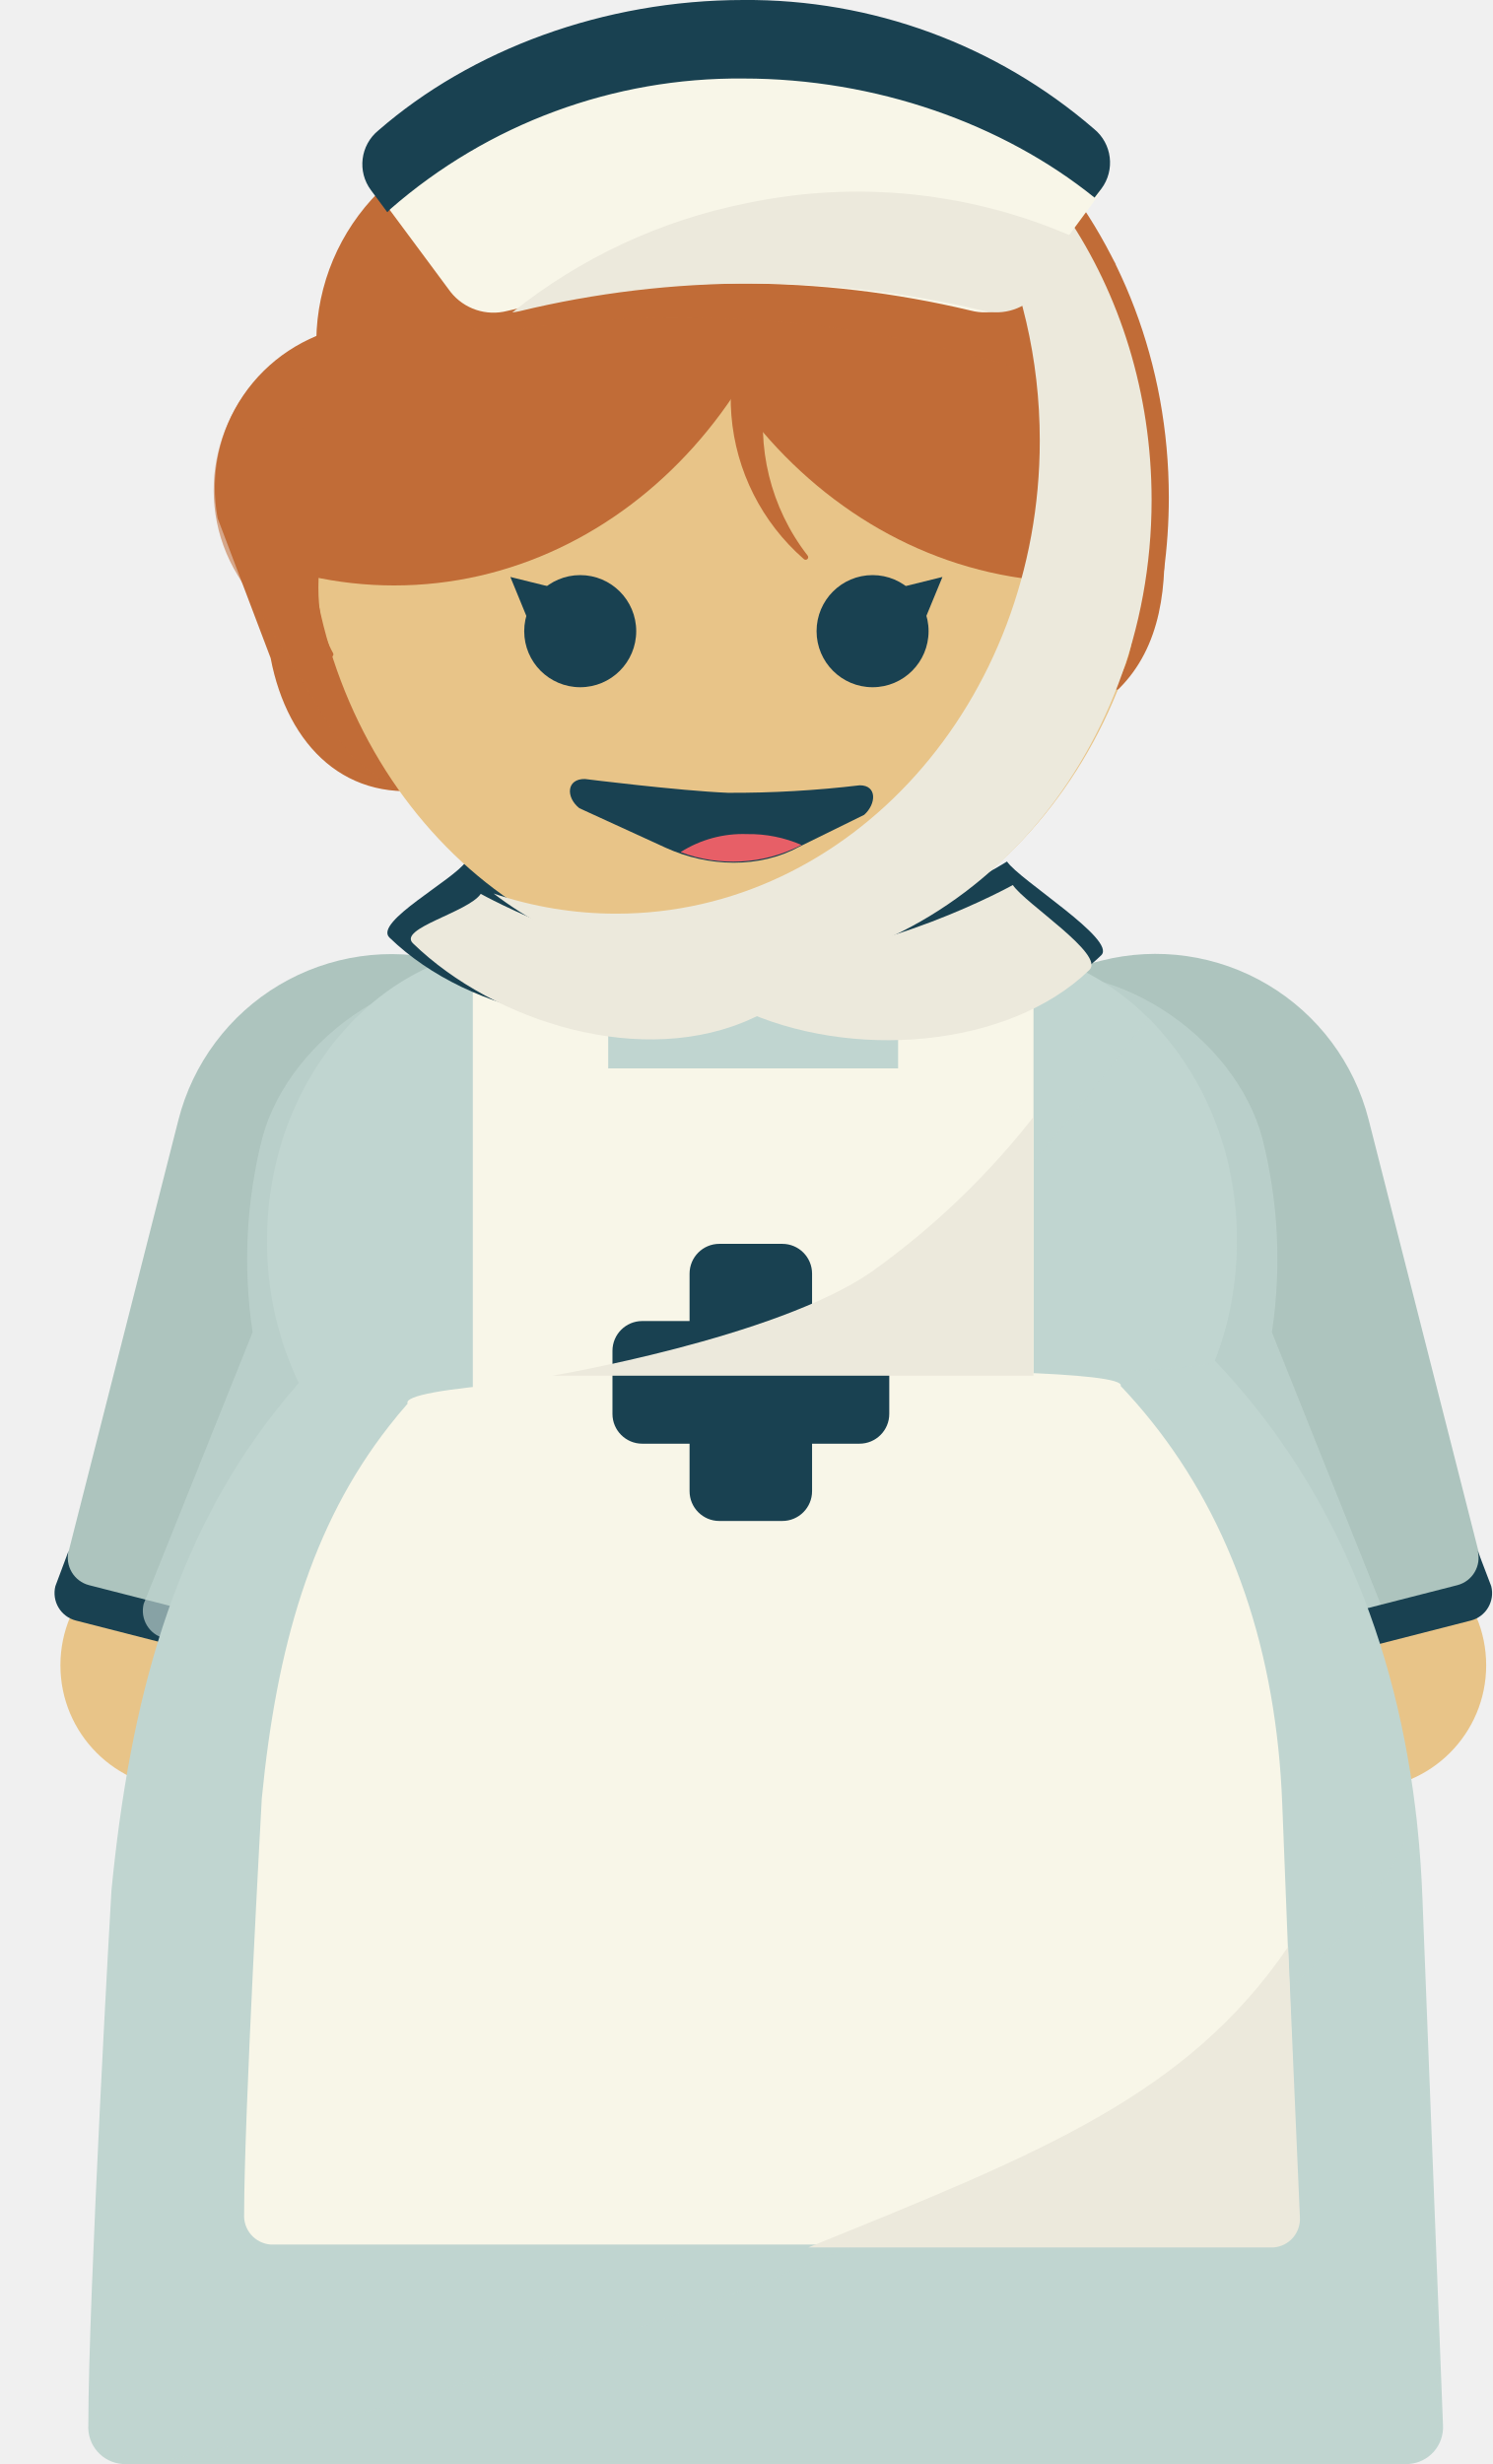
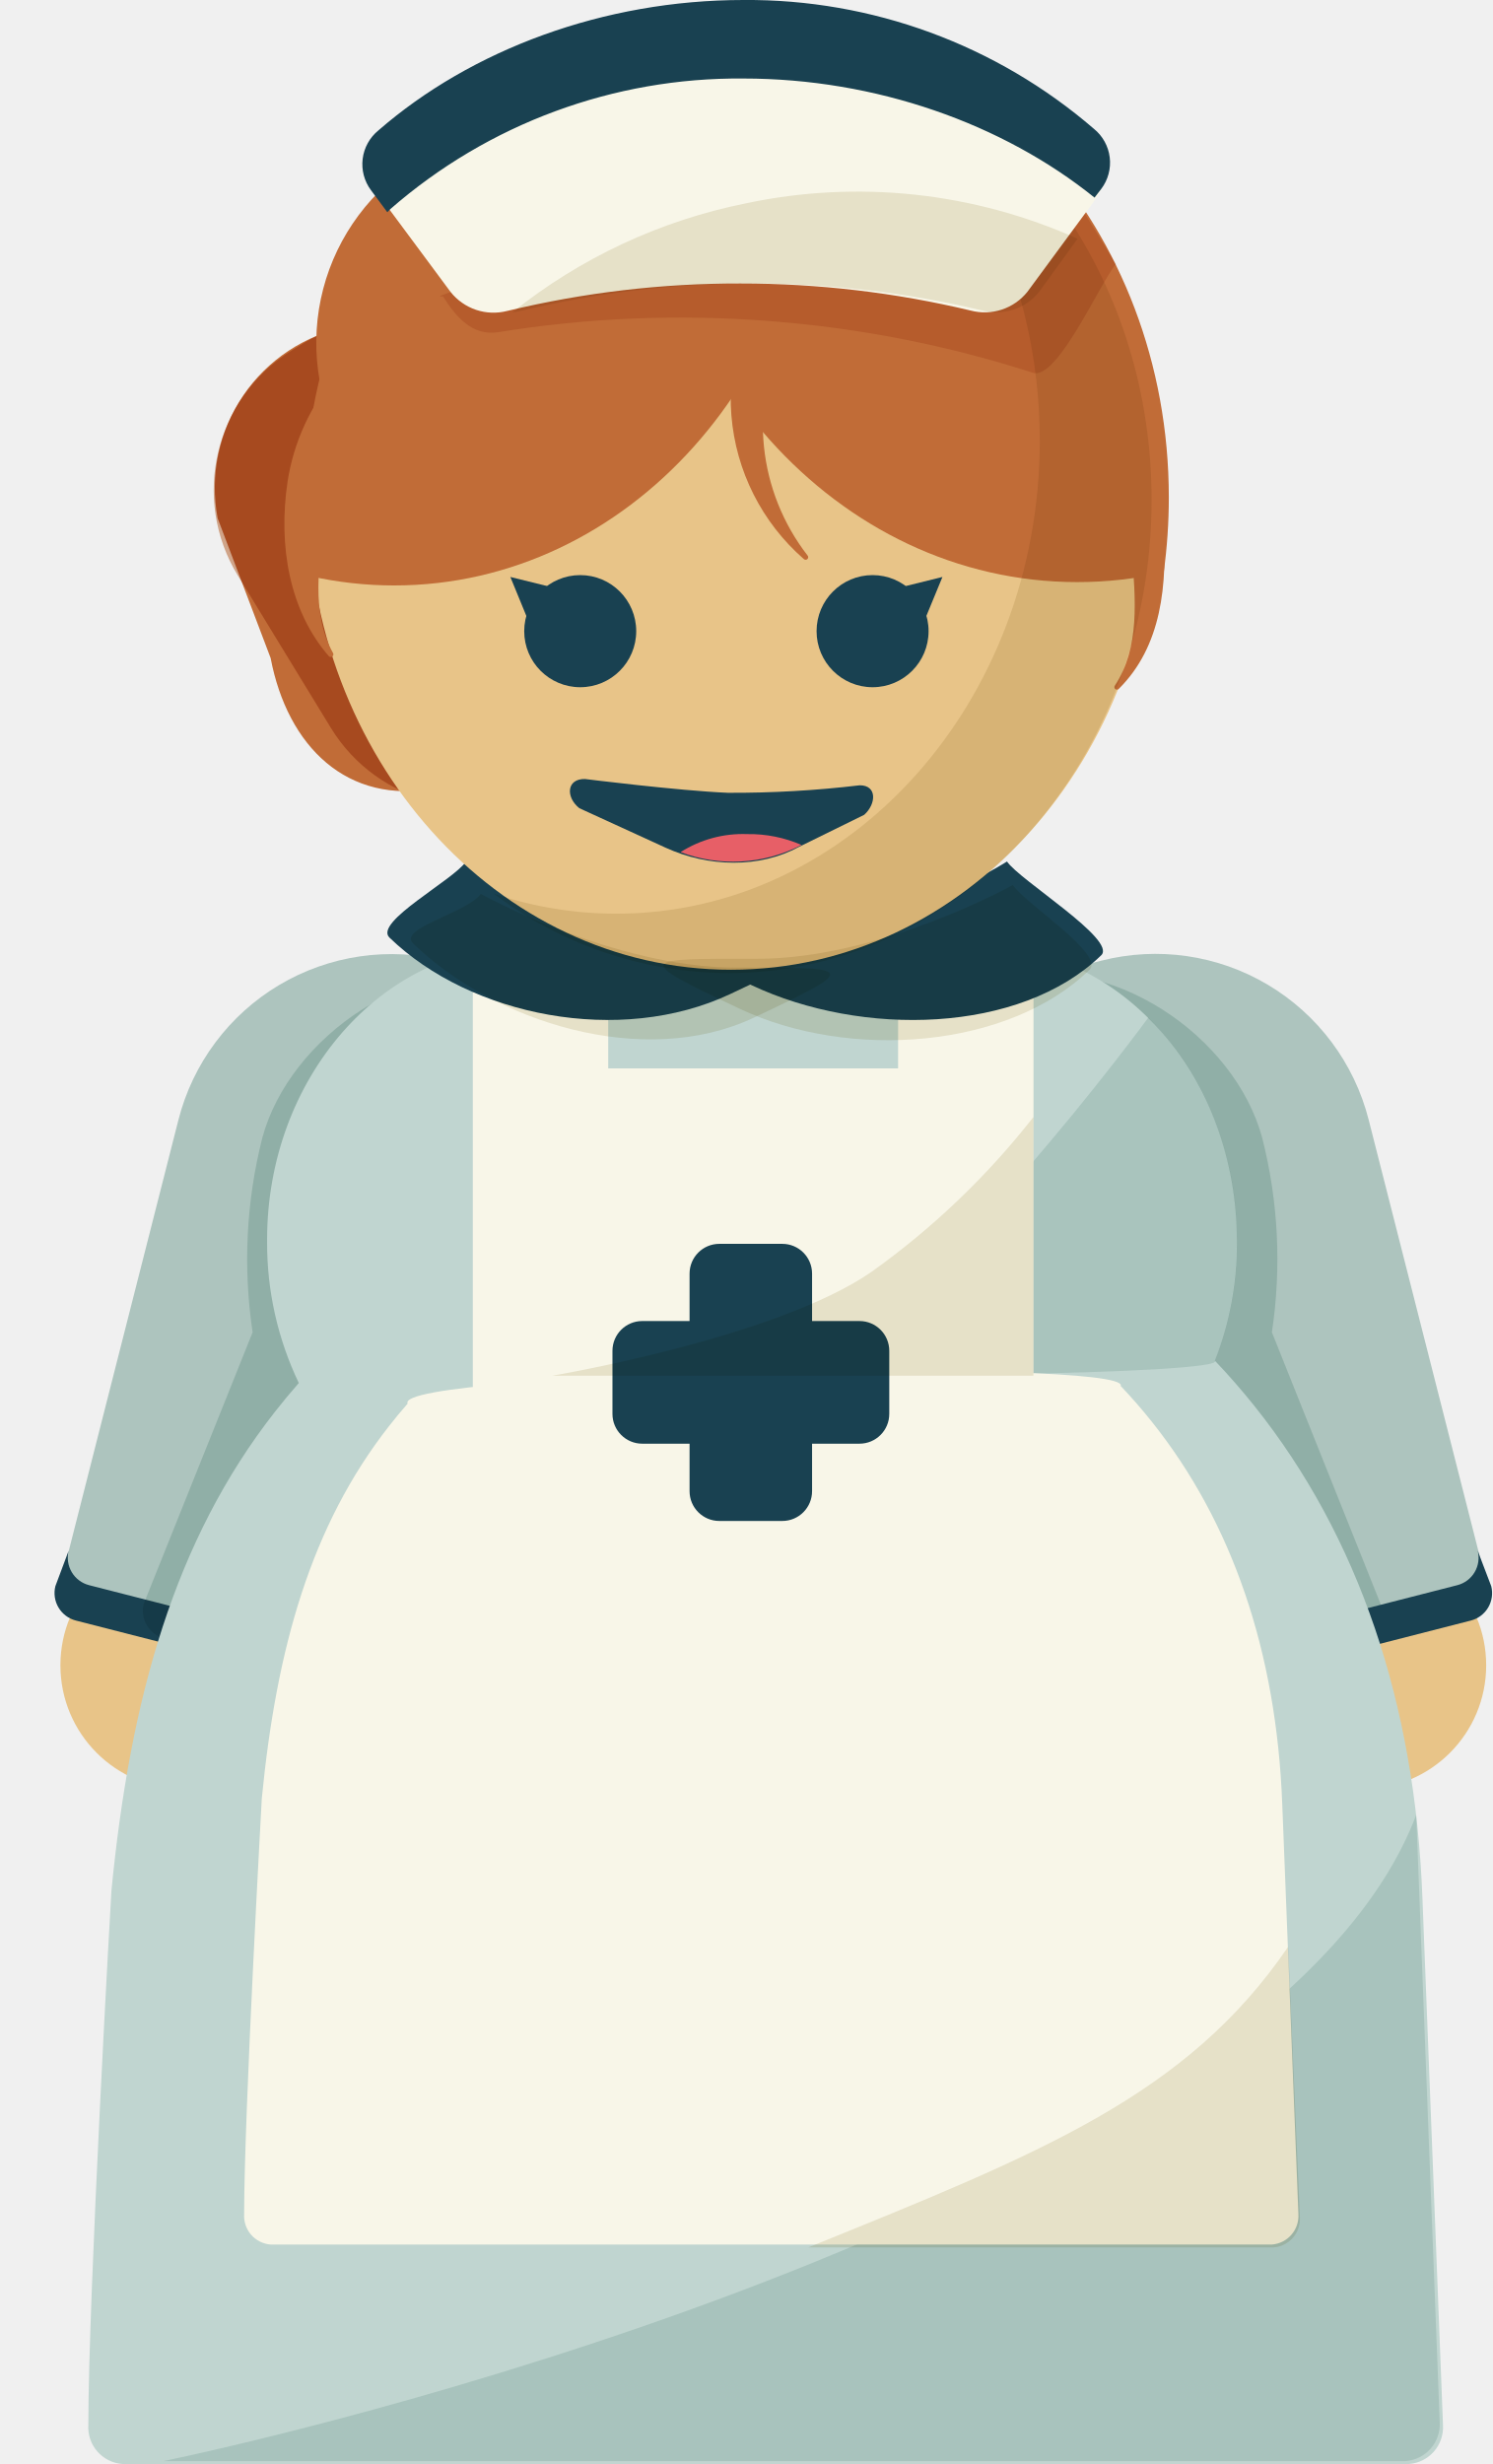
<svg xmlns="http://www.w3.org/2000/svg" width="387" height="639" viewBox="0 0 387 639" fill="none">
  <g clip-path="url(#clip0)">
-     <path d="M47.742 463.967c17.713 0 32.072-14.374 32.072-32.104 0-17.73-14.359-32.104-32.072-32.104s-32.073 14.374-32.073 32.104c0 17.73 14.36 32.104 32.073 32.104z" fill="#E8C488" />
-     <path d="M115.634 249.197l17.76 4.528a57.045 57.045 0 0 1 34.849 26.201 57.149 57.149 0 0 1 6.194 43.185L143.67 444.019a7.31 7.31 0 0 1-8.885 5.283L20.787 420.237a7.31 7.31 0 0 1-4.479-3.353 7.32 7.32 0 0 1-.799-5.541l30.767-120.908a57.126 57.126 0 0 1 9.596-20.102 57.017 57.017 0 0 1 37.536-22.318 56.98 56.98 0 0 1 22.226 1.182z" fill="#ADC4BE" />
-     <path d="M14.364 411.339a7.367 7.367 0 0 0 .809 5.552 7.353 7.353 0 0 0 4.483 3.368l114.017 29.192a7.345 7.345 0 0 0 5.532-.82 7.36 7.36 0 0 0 3.357-4.477l1.489-5.802a7.352 7.352 0 0 1-6.873 1.926L23.092 411.087a7.353 7.353 0 0 1-4.483-3.368 7.367 7.367 0 0 1-.809-5.552" fill="#194151" />
-     <path d="M353.393 463.967c17.713 0 32.072-14.374 32.072-32.104 0-17.73-14.359-32.104-32.072-32.104s-32.073 14.374-32.073 32.104c0 17.73 14.36 32.104 32.073 32.104z" fill="#E8C488" />
-     <path d="M380.347 420.259l-114.019 29.07a7.3 7.3 0 0 1-5.536-.8 7.315 7.315 0 0 1-3.35-4.483l-30.778-120.953a57.147 57.147 0 0 1 6.235-43.253 57.048 57.048 0 0 1 34.964-26.172l17.76-4.528a56.997 56.997 0 0 1 43.211 6.24 57.099 57.099 0 0 1 26.147 34.998l30.772 120.93a7.322 7.322 0 0 1-.799 5.541 7.306 7.306 0 0 1-4.479 3.353l-.128.057z" fill="#ADC4BE" />
-     <path d="M238.825 454.037l113.972-29.191a7.33 7.33 0 0 0 4.476-3.37 7.346 7.346 0 0 0 .793-5.551l-28.178-70.421a127.422 127.422 0 0 0-2.52-50.449c-7.01-25.981-38.945-48.981-69.345-41.276l-17.663 4.586a57.28 57.28 0 0 0-34.911 26.214 57.377 57.377 0 0 0-6.325 43.222l30.767 120.893a7.357 7.357 0 0 0 8.934 5.343z" fill="#C0D5D0" opacity=".66" />
-     <path d="M119.837 204.431h-6.873c-22.909 4.38-38.395-10.823-42.771-33.777l-13.745-36.255a42.64 42.64 0 0 1 6.614-31.8 42.563 42.563 0 0 1 27.085-17.891 42.554 42.554 0 0 1 31.748 6.664 42.629 42.629 0 0 1 17.849 27.113l6.873 36.277c4.444 22.954-3.872 45.312-26.78 49.669z" fill="#C16C37" />
-     <path d="M78.801 88.958l-3.068 1.878C55.74 103.07 49.443 129.21 61.664 149.22l24.138 39.521c12.222 20.011 38.337 26.315 58.329 14.081l3.069-1.878c19.991-12.234 26.29-38.374 14.068-58.385l-24.138-39.52c-12.222-20.012-38.337-26.316-58.329-14.082z" fill="#C16C37" opacity=".55" />
-     <path d="M156.582 454.037L42.565 424.846a7.358 7.358 0 0 1-5.292-8.921l28.247-70.421a127.917 127.917 0 0 1 2.52-50.449c7.01-25.981 38.945-48.981 69.368-41.276l17.64 4.586a57.278 57.278 0 0 1 34.91 26.214 57.378 57.378 0 0 1 6.326 43.222l-30.813 120.824a7.35 7.35 0 0 1-3.324 4.55 7.358 7.358 0 0 1-5.565.862z" fill="#C0D5D0" opacity=".66" />
-     <path d="M386.771 411.339a7.343 7.343 0 0 1-5.269 8.92l-114.041 29.192a7.345 7.345 0 0 1-5.532-.82 7.362 7.362 0 0 1-3.356-4.477l-1.467-5.802a7.304 7.304 0 0 0 6.873 1.926l114.018-29.191a7.343 7.343 0 0 0 5.269-8.92" fill="#194151" />
-     <path d="M374.263 628.887a9.567 9.567 0 0 1-2.34 6.866 9.545 9.545 0 0 1-6.48 3.247H31.752a9.548 9.548 0 0 1-6.513-3.255 9.57 9.57 0 0 1-2.33-6.903c0-33.457 5.933-138.092 6.002-138.619 4.88-49.944 16.38-90.854 42.336-124.012a165.09 165.09 0 0 1 6.254-7.544 84.022 84.022 0 0 1-8.225-36.553v-.642c0-41.757 29.782-75.925 65.978-75.925h119.585c36.264 0 65.954 34.168 65.954 75.925v.642a84.646 84.646 0 0 1-5.704 30.751c3.597 3.761 7.01 7.705 10.309 11.81 26.964 33.777 41.602 76.934 43.527 127.405l5.338 136.807z" fill="#C0D5D0" />
-     <path d="M206.936 355.227c34.364-13.942 90.903-91.335 90.903-91.335a81.599 81.599 0 0 1 17.526 27.473 81.674 81.674 0 0 1 5.383 32.148 86.87 86.87 0 0 1-5.636 29.329c3.689 3.669-110.329 4.884-108.176 2.385z" fill="#C0D5D0" opacity=".49" />
-     <path d="M373.415 628.131a9.569 9.569 0 0 1-2.347 6.873 9.55 9.55 0 0 1-6.496 3.239H42.45c70.583-14.905 289.66-74.457 324.871-167.581l6.094 157.469z" fill="#C0D5D0" opacity=".5" />
-     <path d="M336.761 574.197a7.447 7.447 0 0 1-6.873 7.888H70.193a7.444 7.444 0 0 1-5.061-2.541 7.459 7.459 0 0 1-1.812-5.37c0-26.05 4.582-107.479 4.582-107.777 3.803-38.983 12.76-70.719 32.966-96.517 1.581-2.018 3.184-3.99 4.856-5.87-4.077-8.462 187.853-11.833 184.944-4.587a139.753 139.753 0 0 1 7.995 9.173c21.008 26.279 32.393 59.873 33.905 99.154l4.193 106.447z" fill="#F8F6E8" />
-     <path d="M232.938 232.362v44.715h-75.187v-44.715l-35.12 2.293v128.988h145.426V234.655l-35.119-2.293z" fill="#F8F6E8" />
-     <path d="M184.76 244.836c30.286 0 33.081-.436 4.582 12.979-28.498 13.414-67.26 5.755-88.336-14.676-4.124-4.013 16.7-14.951 19.862-19.721 0 0 32.095 21.418 63.892 21.418z" fill="#194151" />
-     <path d="M199.582 242.543c-30.285 0-33.08-.436-4.581 12.979 28.498 13.414 69.528 12.635 90.627-7.797 4.124-4.013-21.282-19.537-24.444-24.307-.023 0-29.804 19.125-61.602 19.125z" fill="#194151" />
-     <path d="M189.617 251.486c60.667 0 109.848-54.926 109.848-122.682 0-67.755-49.181-122.681-109.848-122.681-60.668 0-109.848 54.926-109.848 122.681 0 67.756 49.18 122.682 109.848 122.682z" fill="#E8C488" />
-     <path d="M234.037 92.16a55.072 55.072 0 0 0-24.558 7.912.671.671 0 0 1-.802-1.078 55.375 55.375 0 0 1 27.289-13.892 55.344 55.344 0 0 1 30.493 2.74 55.407 55.407 0 0 1 24.382 18.533 55.487 55.487 0 0 1 10.823 28.667c1.306 16.762-.481 32.654-11.454 43.569a.658.658 0 0 1-.451.24.668.668 0 0 1-.58-1.089c6.506-9.86 5.338-22.197 4.375-34.878a55.35 55.35 0 0 0-19.265-37.698 55.243 55.243 0 0 0-40.252-13.026zM212.068 29.146a139.237 139.237 0 0 0-1.306-18.964 98.691 98.691 0 0 0-21.855-2.454c-60.663 0-109.848 55.035-109.848 122.682a136.224 136.224 0 0 0 1.306 18.987 99.746 99.746 0 0 0 21.855 2.43c60.662 0 109.848-54.92 109.848-122.681z" fill="#C16C37" />
-     <path d="M166.616 25.018a139.955 139.955 0 0 1 1.352-19.469 102.173 102.173 0 0 1 22.428-2.5c62.289 0 112.757 56.389 112.757 125.939a143.081 143.081 0 0 1-1.328 19.468 100.952 100.952 0 0 1-22.451 2.5c-62.267 0-112.758-56.365-112.758-125.938z" fill="#C16C37" />
-     <path d="M150.489 178.221c8.021 0 14.524-6.509 14.524-14.538 0-8.03-6.503-14.539-14.524-14.539-8.022 0-14.525 6.509-14.525 14.539 0 8.029 6.503 14.538 14.525 14.538z" fill="#194151" />
-     <path d="M136.858 160.564l-4.49-10.938 13.905 3.44-9.415 7.498zM226.317 178.221c8.021 0 14.524-6.509 14.524-14.538 0-8.03-6.503-14.539-14.524-14.539-8.022 0-14.525 6.509-14.525 14.539 0 8.029 6.503 14.538 14.525 14.538z" fill="#194151" />
-     <path d="M239.925 160.564l4.513-10.938-13.906 3.44 9.393 7.498z" fill="#194151" />
-     <path d="M253.166 55.035a55.209 55.209 0 0 1 25.085 5.985.672.672 0 0 0 .734-1.124 55.199 55.199 0 0 0-76.741 8.087 55.318 55.318 0 0 0-12.545 39.763 55.303 55.303 0 0 0 18.772 37.225.675.675 0 0 0 .951.011.675.675 0 0 0 .011-.952 55.208 55.208 0 0 1 14.495-80.71 55.08 55.08 0 0 1 29.238-8.285zM160.797 45.862a55.25 55.25 0 0 1 21.787 13.759.666.666 0 0 0 .939.115.671.671 0 0 0 .114-.94 55.255 55.255 0 0 0-34.021-23.803 55.21 55.21 0 0 0-40.977 6.62 55.305 55.305 0 0 0-24.81 33.31 55.356 55.356 0 0 0 5.355 41.2.668.668 0 0 0 .894.321.672.672 0 0 0 .32-.894 55.224 55.224 0 0 1-1.386-30.344 55.19 55.19 0 0 1 14.869-26.48 55.11 55.11 0 0 1 26.618-14.589 55.067 55.067 0 0 1 30.298 1.725z" fill="#C16C37" />
-     <path d="M145.036 86.932a55.131 55.131 0 0 1 23.94 9.608.688.688 0 0 0 .894-1.032 55.411 55.411 0 0 0-26.266-15.76 55.365 55.365 0 0 0-30.618.609 55.412 55.412 0 0 0-25.62 16.792 55.495 55.495 0 0 0-12.797 27.849c-2.451 16.602.504 33.456 10.744 45.197a.687.687 0 0 0 1.1-.78c-5.796-10.296-3.78-23.366-1.925-35.956 4.445-30.269 30.309-50.907 60.548-46.527z" fill="#C16C37" />
-     <path d="M172.641 219.841l-22.382-10.25c-3.574-2.844-3.345-7.682 1.489-7.567 0 0 24.055 3.027 37.067 3.577 11.422.051 22.837-.6 34.18-1.949 4.582 0 4.261 4.884 1.145 7.659l-16.883 8.301c-10.241 5.595-23.482 5.297-34.616.229z" fill="#194151" />
-     <path d="M199.56 83.263a295.901 295.901 0 0 1 68.337 13.415c6.346 2.064 17.479-23.459 21.534-28.183L278.137 50.15c24.261-28.159-178.14 28.917-163.249 26.692 3.299 5.297 7.698 10.388 14.272 9.31a296.21 296.21 0 0 1 70.4-2.889z" fill="#C16C37" opacity=".5" />
-     <path d="M190.877 250.936c30.262 0 33.08-.413 4.582 13.002-28.499 13.414-67.261 1.146-88.337-19.285-4.032-3.876 14.295-8.049 17.571-12.842 0 0 34.386 19.125 66.184 19.125z" fill="#ECE9DC" />
-     <path d="M196.513 248.642c-30.263 0-33.081-.412-4.582 13.002 28.499 13.415 69.551 10.319 90.628-10.112 4.146-3.99-16.678-17.222-19.862-22.014 0 0-34.387 19.124-66.184 19.124z" fill="#ECE9DC" />
-     <path d="M202.904 322.573H186.57c-4.264 0-7.72 3.46-7.72 7.728v56.41c0 4.268 3.456 7.728 7.72 7.728h16.334c4.264 0 7.72-3.46 7.72-7.728v-56.41c0-4.268-3.456-7.728-7.72-7.728z" fill="#194151" />
-     <path d="M158.85 350.32v16.35c0 4.267 3.457 7.727 7.72 7.727h56.356c4.264 0 7.721-3.46 7.721-7.727v-16.35c0-4.268-3.457-7.728-7.721-7.728H166.57c-4.263 0-7.72 3.46-7.72 7.728z" fill="#194151" />
-     <path d="M220.659 12.13c29.552 21.992 49.025 59.622 49.025 102.136 0 67.762-49.186 122.682-109.848 122.682a99.463 99.463 0 0 1-31.821-5.228 101.4 101.4 0 0 0 60.823 20.638c60.686 0 109.848-55.035 109.848-122.682 0-55.517-32.943-102.32-78.027-117.545z" fill="#ECE9DC" />
-     <path d="M192 73.517a256.348 256.348 0 0 1 59.746 7.017 14.212 14.212 0 0 0 14.73-4.861l17.709-24.055a11.035 11.035 0 0 0-1.902-15.18A138.194 138.194 0 0 0 192 3.829a138.198 138.198 0 0 0-90.903 33.021 11.033 11.033 0 0 0-1.833 15.135l17.571 23.688a14.192 14.192 0 0 0 14.754 4.953A255.991 255.991 0 0 1 192 73.517z" fill="#F8F6E8" />
-     <path d="M195.046 73.517a256.647 256.647 0 0 1 59.77 7.017 14.19 14.19 0 0 0 14.707-4.861l9.965-13.759a139.365 139.365 0 0 0-86.068-9.172 141.417 141.417 0 0 0-60.548 28.274 16.515 16.515 0 0 0 1.809-.298 256.007 256.007 0 0 1 60.365-7.2z" fill="#ECE9DC" />
-     <path d="M192.801 20.363c34.364 0 67.307 11.718 91.086 30.888l1.764-2.293a11.29 11.29 0 0 0-1.924-15.547A137.49 137.49 0 0 0 192.801 0c-36.242 0-70.628 12.91-94.66 33.823a11.285 11.285 0 0 0-1.924 15.502l4.239 5.71c.274-.275.526-.573.824-.849a137.375 137.375 0 0 1 91.521-33.823z" fill="#194151" />
-     <path d="M226.065 329.819c-24.833 17.198-82.815 26.944-82.815 26.944h124.784V289.69a203.208 203.208 0 0 1-41.969 40.129zM337.15 574.976a7.415 7.415 0 0 1-1.814 5.353 7.396 7.396 0 0 1-5.059 2.512H209.639c60.319-24.467 98.119-39.372 124.464-77.966l3.047 70.101z" fill="#ECE9DC" />
-     <path d="M176.513 220.988a38.633 38.633 0 0 0 31.019-1.674l.366-.184a34.03 34.03 0 0 0-14.112-2.82 30.1 30.1 0 0 0-17.273 4.678z" fill="#E75F67" />
+     <path d="M47.742 463.967C65.455 463.967 79.814 449.593 79.814 431.863C79.814 414.133 65.455 399.759 47.742 399.759C30.029 399.759 15.669 414.133 15.669 431.863C15.669 449.593 30.029 463.967 47.742 463.967Z" fill="#E8C488" />
+     <path d="M115.634 249.197L133.394 253.725C148.017 257.497 160.55 266.919 168.243 279.926C175.937 292.933 178.164 308.463 174.437 323.111L143.67 444.019C143.192 445.899 141.987 447.512 140.321 448.502C138.654 449.493 136.663 449.781 134.785 449.302L20.787 420.237C18.909 419.758 17.298 418.552 16.308 416.884C15.318 415.216 15.031 413.223 15.509 411.343L46.276 290.435C48.125 283.169 51.386 276.338 55.872 270.333C60.358 264.328 65.982 259.267 72.423 255.437C78.863 251.608 85.994 249.086 93.408 248.015C100.823 246.944 108.375 247.346 115.634 249.197Z" fill="#ADC4BE" />
+     <path d="M14.364 411.339C13.891 413.224 14.181 415.22 15.173 416.891C16.164 418.562 17.776 419.773 19.656 420.259L133.673 449.451C135.553 449.918 137.541 449.623 139.205 448.631C140.87 447.639 142.076 446.03 142.562 444.154L144.051 438.352C143.163 439.231 142.066 439.869 140.864 440.206C139.661 440.543 138.393 440.568 137.178 440.278L23.092 411.087C21.212 410.601 19.601 409.39 18.609 407.719C17.618 406.048 17.327 404.052 17.8 402.167" fill="#194151" />
+     <path d="M353.393 463.967C371.106 463.967 385.465 449.593 385.465 431.863C385.465 414.133 371.106 399.759 353.393 399.759C335.68 399.759 321.32 414.133 321.32 431.863C321.32 449.593 335.68 463.967 353.393 463.967Z" fill="#E8C488" />
+     <path d="M380.347 420.259L266.328 449.329C264.45 449.808 262.458 449.52 260.792 448.529C259.126 447.539 257.921 445.926 257.442 444.046L226.664 323.093C222.93 308.418 225.173 292.86 232.899 279.84C240.625 266.82 253.202 257.406 267.863 253.668L285.623 249.14C300.283 245.402 315.827 247.647 328.834 255.38C341.841 263.114 351.246 275.703 354.981 290.378L385.753 411.308C386.231 413.188 385.944 415.181 384.954 416.849C383.964 418.517 382.353 419.724 380.475 420.202L380.347 420.259Z" fill="#ADC4BE" />
+     <g style="mix-blend-mode:multiply" opacity="0.66">
+       <path d="M238.825 454.037L352.797 424.846C354.676 424.36 356.286 423.148 357.273 421.476C358.261 419.803 358.546 417.807 358.066 415.925L329.888 345.504C332.423 328.688 331.566 311.534 327.368 295.055C320.358 269.074 288.423 246.074 258.023 253.779L240.36 258.365C225.723 262.149 213.174 271.571 205.449 284.579C197.725 297.586 195.451 313.122 199.124 327.801L229.891 448.694C230.126 449.632 230.544 450.515 231.121 451.292C231.698 452.068 232.421 452.723 233.251 453.22C234.081 453.716 235 454.043 235.957 454.184C236.913 454.324 237.888 454.274 238.825 454.037Z" fill="#C0D5D0" />
+     </g>
+     <path d="M119.837 204.431H112.964C90.055 208.811 74.569 193.608 70.193 170.654L56.448 134.399C54.371 123.341 56.749 111.909 63.062 102.599C69.376 93.29 79.112 86.858 90.147 84.708C101.193 82.65 112.605 85.045 121.895 91.372C131.185 97.699 137.601 107.444 139.744 118.485L146.617 154.762C151.061 177.716 142.745 200.074 119.837 204.431Z" fill="#C16C37" />
+     <g style="mix-blend-mode:multiply" opacity="0.55">
+       <path d="M78.801 88.958L75.733 90.836C55.741 103.07 49.442 129.21 61.664 149.221L85.802 188.742C98.025 208.753 124.139 215.057 144.131 202.823L147.2 200.945C167.191 188.711 173.49 162.571 161.268 142.56L137.13 103.04C124.908 83.028 98.793 76.724 78.801 88.958Z" fill="#C16C37" />
+     </g>
+     <g style="mix-blend-mode:multiply" opacity="0.66">
+       <path d="M156.582 454.037L42.565 424.846C40.685 424.359 39.074 423.148 38.082 421.477C37.091 419.806 36.8 417.81 37.273 415.925L65.52 345.504C62.998 328.687 63.855 311.536 68.04 295.055C75.05 269.074 106.985 246.074 137.408 253.779L155.048 258.365C169.685 262.149 182.233 271.571 189.958 284.579C197.683 297.586 199.956 313.122 196.284 327.801L165.471 448.625C165.243 449.565 164.832 450.45 164.261 451.231C163.691 452.012 162.973 452.672 162.147 453.175C161.322 453.677 160.405 454.012 159.45 454.16C158.496 454.308 157.521 454.266 156.582 454.037Z" fill="#C0D5D0" />
+     </g>
+     <path d="M386.771 411.339C387.251 413.221 386.966 415.217 385.978 416.889C384.991 418.562 383.381 419.773 381.502 420.259L267.461 449.451C265.581 449.918 263.593 449.623 261.929 448.631C260.265 447.639 259.059 446.03 258.573 444.154L257.106 438.352C257.992 439.235 259.089 439.875 260.292 440.212C261.495 440.549 262.765 440.572 263.979 440.278L377.997 411.087C379.876 410.601 381.485 409.389 382.473 407.717C383.461 406.045 383.746 404.049 383.266 402.167" fill="#194151" />
+     <path d="M374.263 628.887C374.414 631.395 373.574 633.861 371.923 635.753C370.273 637.646 367.945 638.812 365.443 639H31.752C29.237 638.818 26.896 637.648 25.239 635.745C23.583 633.842 22.745 631.36 22.909 628.842C22.909 595.385 28.842 490.75 28.911 490.223C33.791 440.279 45.291 399.369 71.247 366.211C73.263 363.627 75.347 361.113 77.501 358.667C72.043 347.258 69.232 334.763 69.276 322.114V321.472C69.276 279.715 99.058 245.547 135.254 245.547H254.839C291.103 245.547 320.793 279.715 320.793 321.472V322.114C320.818 332.63 318.884 343.059 315.089 352.865C318.686 356.626 322.099 360.57 325.398 364.675C352.362 398.452 367 441.609 368.925 492.08L374.263 628.887Z" fill="#C0D5D0" />
+     <g style="mix-blend-mode:multiply" opacity="0.49">
+       <path d="M206.936 355.227C241.3 341.285 297.839 263.892 297.839 263.892C305.468 271.777 311.429 281.121 315.365 291.365C319.301 301.61 321.132 312.544 320.748 323.513C320.576 333.542 318.67 343.465 315.112 352.842C318.801 356.511 204.783 357.726 206.936 355.227Z" fill="#C0D5D0" />
+     </g>
+     <g style="mix-blend-mode:multiply" opacity="0.5">
+       <path d="M373.415 628.131C373.566 630.642 372.723 633.111 371.068 635.004C369.412 636.897 367.079 638.061 364.572 638.243H42.45C113.033 623.338 332.11 563.786 367.321 470.662L373.415 628.131Z" fill="#C0D5D0" />
+     </g>
+     <path d="M336.761 574.197C336.881 576.152 336.227 578.076 334.941 579.552C333.654 581.028 331.839 581.938 329.888 582.085H70.193C68.237 581.938 66.419 581.025 65.132 579.544C63.845 578.062 63.194 576.133 63.32 574.174C63.32 548.124 67.902 466.695 67.902 466.397C71.705 427.414 80.662 395.678 100.868 369.88C102.449 367.862 104.052 365.89 105.724 364.01C101.647 355.548 293.577 352.177 290.668 359.423C293.44 362.336 296.12 365.408 298.663 368.596C319.671 394.875 331.056 428.469 332.568 467.75L336.761 574.197Z" fill="#F8F6E8" />
+     <path d="M232.938 232.362V277.077H157.751V232.362L122.631 234.655V363.643H268.057V234.655L232.938 232.362Z" fill="#F8F6E8" />
+     <path d="M184.76 244.836C215.046 244.836 217.841 244.4 189.342 257.815C160.844 271.229 122.082 263.57 101.006 243.139C96.882 239.126 117.706 228.188 120.868 223.418C120.868 223.418 152.963 244.836 184.76 244.836Z" fill="#194151" />
+     <path d="M199.582 242.543C169.297 242.543 166.502 242.107 195.001 255.522C223.499 268.936 264.529 268.157 285.628 247.725C289.752 243.712 264.346 228.188 261.184 223.418C261.161 223.418 231.38 242.543 199.582 242.543Z" fill="#194151" />
+     <path d="M189.617 251.486C250.284 251.486 299.465 196.56 299.465 128.804C299.465 61.049 250.284 6.123 189.617 6.123C128.949 6.123 79.769 61.049 79.769 128.804C79.769 196.56 128.949 251.486 189.617 251.486Z" fill="#E8C488" />
+     <path d="M234.037 92.16C225.341 92.816 216.924 95.527 209.479 100.072C209.336 100.178 209.157 100.223 208.981 100.197C208.805 100.172 208.646 100.077 208.54 99.934C208.433 99.791 208.388 99.612 208.414 99.435C208.44 99.259 208.534 99.1 208.677 98.994C216.289 91.889 225.747 87.075 235.966 85.102C246.186 83.13 256.754 84.079 266.459 87.842C276.164 91.604 284.614 98.028 290.841 106.375C297.067 114.723 300.818 124.658 301.664 135.042C302.97 151.804 301.183 167.696 290.21 178.611C290.154 178.679 290.086 178.735 290.008 178.776C289.931 178.817 289.846 178.843 289.759 178.851C289.672 178.86 289.584 178.851 289.5 178.826C289.416 178.8 289.338 178.758 289.271 178.703C289.203 178.647 289.147 178.578 289.106 178.501C289.064 178.424 289.039 178.339 289.03 178.251C289.022 178.164 289.03 178.076 289.056 177.992C289.081 177.908 289.123 177.83 289.179 177.762C295.685 167.902 294.517 155.565 293.554 142.884C292.38 128.258 285.45 114.698 274.289 105.186C263.128 95.674 248.649 90.988 234.037 92.16Z" fill="#C16C37" />
+     <path d="M212.068 29.146C212.065 22.802 211.629 16.466 210.762 10.182C203.591 8.552 196.26 7.729 188.907 7.728C128.244 7.728 79.059 62.763 79.059 130.41C79.051 136.762 79.487 143.106 80.365 149.397C87.538 151.01 94.867 151.825 102.22 151.827C162.882 151.827 212.068 96.907 212.068 29.146Z" fill="#C16C37" />
+     <path d="M166.616 25.018C166.613 18.505 167.065 11.999 167.968 5.549C175.329 3.891 182.851 3.052 190.396 3.05C252.685 3.05 303.153 59.438 303.153 128.988C303.154 135.5 302.71 142.005 301.825 148.456C294.458 150.127 286.927 150.965 279.374 150.956C217.107 150.956 166.616 94.591 166.616 25.018Z" fill="#C16C37" />
+     <path d="M150.489 178.221C158.51 178.221 165.013 171.712 165.013 163.683C165.013 155.653 158.51 149.144 150.489 149.144C142.467 149.144 135.964 155.653 135.964 163.683C135.964 171.712 142.467 178.221 150.489 178.221Z" fill="#194151" />
+     <path d="M136.858 160.564L132.368 149.626L146.273 153.066L136.858 160.564Z" fill="#194151" />
+     <path d="M226.317 178.221C234.338 178.221 240.841 171.712 240.841 163.683C240.841 155.653 234.338 149.144 226.317 149.144C218.295 149.144 211.792 155.653 211.792 163.683C211.792 171.712 218.295 178.221 226.317 178.221Z" fill="#194151" />
+     <path d="M239.925 160.564L244.438 149.626L230.532 153.066L239.925 160.564Z" fill="#194151" />
+     <path d="M253.166 55.035C261.883 55.021 270.478 57.072 278.251 61.02C278.4 61.117 278.582 61.151 278.756 61.114C278.93 61.078 279.082 60.974 279.179 60.825C279.277 60.676 279.311 60.494 279.274 60.32C279.238 60.146 279.133 59.993 278.985 59.896C267.669 50.951 253.308 46.79 238.969 48.301C224.63 49.812 211.45 56.875 202.244 67.983C193.037 79.09 188.535 93.36 189.699 107.746C190.862 122.131 197.599 135.49 208.471 144.971C208.596 145.098 208.766 145.171 208.944 145.173C209.122 145.176 209.294 145.107 209.422 144.982C209.549 144.857 209.622 144.687 209.624 144.509C209.626 144.33 209.558 144.158 209.433 144.03C203.101 135.862 199.189 126.077 198.143 115.791C197.098 105.505 198.961 95.132 203.52 85.855C208.079 76.577 215.15 68.769 223.928 63.319C232.706 57.87 242.837 54.999 253.166 55.035Z" fill="#C16C37" />
+     <path d="M160.797 45.862C169.041 48.666 176.506 53.381 182.584 59.621C182.693 59.761 182.853 59.852 183.03 59.873C183.206 59.895 183.383 59.845 183.523 59.736C183.663 59.626 183.753 59.466 183.775 59.289C183.796 59.113 183.747 58.935 183.637 58.795C175.818 46.737 163.616 38.2 149.616 34.993C135.617 31.785 120.92 34.16 108.639 41.614C96.359 49.067 87.46 61.014 83.828 74.922C80.197 88.831 82.118 103.608 89.184 116.123C89.26 116.285 89.397 116.409 89.564 116.469C89.732 116.529 89.916 116.52 90.078 116.444C90.239 116.368 90.363 116.231 90.423 116.064C90.483 115.896 90.474 115.711 90.398 115.55C87.109 105.764 86.628 95.251 89.012 85.206C91.395 75.16 96.547 65.986 103.881 58.726C111.216 51.465 120.438 46.411 130.499 44.137C140.561 41.863 151.058 42.461 160.797 45.862Z" fill="#C16C37" />
+     <path d="M145.036 86.932C153.663 88.196 161.867 91.489 168.976 96.54C169.116 96.634 169.284 96.673 169.45 96.651C169.617 96.629 169.769 96.546 169.879 96.42C169.989 96.293 170.048 96.13 170.047 95.962C170.045 95.794 169.982 95.633 169.87 95.508C162.767 87.889 153.664 82.427 143.604 79.748C133.543 77.068 122.932 77.279 112.986 80.357C103.04 83.434 94.161 89.254 87.367 97.149C80.572 105.045 76.137 114.696 74.569 124.998C72.118 141.6 75.073 158.454 85.313 170.195C85.428 170.304 85.578 170.37 85.737 170.381C85.895 170.392 86.052 170.348 86.182 170.256C86.311 170.164 86.405 170.03 86.447 169.877C86.489 169.724 86.477 169.561 86.413 169.415C80.617 159.119 82.633 146.049 84.488 133.459C88.933 103.19 114.797 82.552 145.036 86.932Z" fill="#C16C37" />
+     <path d="M172.641 219.841L150.259 209.591C146.685 206.747 146.914 201.909 151.748 202.024C151.748 202.024 175.803 205.051 188.815 205.601C200.237 205.652 211.652 205.001 222.995 203.652C227.577 203.652 227.256 208.536 224.14 211.311L207.257 219.612C197.016 225.207 183.775 224.909 172.641 219.841Z" fill="#194151" />
+     <g style="mix-blend-mode:multiply" opacity="0.5">
+       <g style="mix-blend-mode:multiply" opacity="0.5">
+         <path d="M199.56 83.263C222.786 85.029 245.724 89.532 267.897 96.678C274.243 98.742 285.376 73.219 289.431 68.495L278.137 50.151C302.398 21.991 99.997 79.067 114.888 76.842C118.187 82.139 122.586 87.23 129.16 86.152C152.429 82.392 176.062 81.422 199.56 83.263Z" fill="#C16C37" />
+       </g>
+     </g>
+     <g style="mix-blend-mode:multiply">
+       <g style="mix-blend-mode:multiply">
+         <path d="M190.877 250.936C221.139 250.936 223.957 250.523 195.459 263.938C166.96 277.352 128.198 265.084 107.122 244.653C103.09 240.777 121.417 236.604 124.693 231.811C124.693 231.811 159.079 250.936 190.877 250.936Z" fill="#ECE9DC" />
+       </g>
+     </g>
+     <g style="mix-blend-mode:multiply">
+       <g style="mix-blend-mode:multiply">
+         <path d="M196.513 248.642C166.25 248.642 163.432 248.23 191.931 261.644C220.43 275.059 261.482 271.963 282.559 251.532C286.705 247.542 265.881 234.31 262.697 229.518C262.697 229.518 228.31 248.642 196.513 248.642Z" fill="#ECE9DC" />
+       </g>
+     </g>
+     <path d="M202.904 322.573H186.57C182.306 322.573 178.85 326.033 178.85 330.301V386.711C178.85 390.979 182.306 394.439 186.57 394.439H202.904C207.168 394.439 210.624 390.979 210.624 386.711V330.301C210.624 326.033 207.168 322.573 202.904 322.573Z" fill="#194151" />
+     <path d="M158.85 350.32V366.67C158.85 370.937 162.307 374.397 166.57 374.397H222.926C227.19 374.397 230.647 370.937 230.647 366.67V350.32C230.647 346.052 227.19 342.592 222.926 342.592H166.57C162.307 342.592 158.85 346.052 158.85 350.32Z" fill="#194151" />
+     <g style="mix-blend-mode:multiply">
+       <g style="mix-blend-mode:multiply">
+         <path d="M220.659 12.131C250.211 34.122 269.684 71.752 269.684 114.266C269.684 182.028 220.498 236.948 159.836 236.948C149.015 236.948 138.268 235.182 128.015 231.72C145.522 245.01 166.866 252.252 188.838 252.358C249.524 252.358 298.686 197.323 298.686 129.676C298.686 74.159 265.743 27.357 220.659 12.131Z" fill="#ECE9DC" />
+       </g>
+     </g>
+     <path d="M192 73.517C212.121 73.503 232.174 75.858 251.746 80.534C254.408 81.237 257.217 81.153 259.831 80.29C262.446 79.427 264.754 77.823 266.476 75.673L284.185 51.618C285.891 49.333 286.646 46.475 286.291 43.644C285.936 40.814 284.5 38.231 282.283 36.438C257.044 15.127 225.018 3.56 192 3.829C158.716 3.526 126.44 15.251 101.097 36.85C98.904 38.652 97.489 41.23 97.148 44.05C96.807 46.869 97.565 49.711 99.264 51.985L116.835 75.673C118.546 77.846 120.854 79.472 123.474 80.352C126.095 81.231 128.915 81.327 131.589 80.626C151.372 75.864 171.652 73.478 192 73.517Z" fill="#F8F6E8" />
+     <g style="mix-blend-mode:multiply">
+       <g style="mix-blend-mode:multiply">
+         <path d="M195.046 73.517C215.175 73.504 235.236 75.859 254.816 80.534C257.474 81.236 260.279 81.15 262.89 80.287C265.5 79.424 267.805 77.821 269.523 75.673L279.488 61.914C252.496 49.799 222.355 46.587 193.42 52.742C171.271 57.193 150.51 66.888 132.872 81.016C133.48 80.95 134.084 80.85 134.681 80.718C154.446 75.928 174.711 73.511 195.046 73.517Z" fill="#ECE9DC" />
+       </g>
+     </g>
+     <path d="M192.801 20.363C227.165 20.363 260.108 32.081 283.887 51.251L285.651 48.958C287.404 46.621 288.183 43.695 287.824 40.795C287.465 37.896 285.996 35.248 283.727 33.411C258.467 11.609 226.154 -0.265 192.801 -6.55586e-05C156.559 -6.55586e-05 122.173 12.91 98.142 33.823C95.885 35.66 94.425 38.298 94.066 41.187C93.707 44.076 94.478 46.992 96.217 49.325L100.456 55.035C100.73 54.76 100.982 54.462 101.28 54.186C126.629 32.09 159.189 20.056 192.801 20.363Z" fill="#194151" />
+     <g style="mix-blend-mode:multiply">
+       <g style="mix-blend-mode:multiply">
+         <path d="M226.065 329.819C201.232 347.017 143.25 356.763 143.25 356.763H268.034V289.69C256.036 305.008 241.902 318.522 226.065 329.819Z" fill="#ECE9DC" />
+       </g>
+     </g>
+     <g style="mix-blend-mode:multiply">
+       <path d="M337.15 574.976C337.276 576.93 336.623 578.855 335.336 580.329C334.048 581.803 332.229 582.706 330.277 582.841H209.639C269.958 558.374 307.758 543.469 334.103 504.875L337.15 574.976Z" fill="#ECE9DC" />
+     </g>
+     <path d="M176.513 220.988C181.518 222.87 186.859 223.694 192.198 223.405C197.537 223.117 202.758 221.724 207.532 219.314L207.898 219.13C203.449 217.195 198.637 216.233 193.786 216.31C187.688 216.082 181.665 217.713 176.513 220.988Z" fill="#E75F67" />
  </g>
  <defs>
    <clipPath id="clip0">
-       <path fill="#fff" d="M0 0h387v639H0z" />
+       <rect width="387" height="639" fill="white" />
    </clipPath>
  </defs>
</svg>
